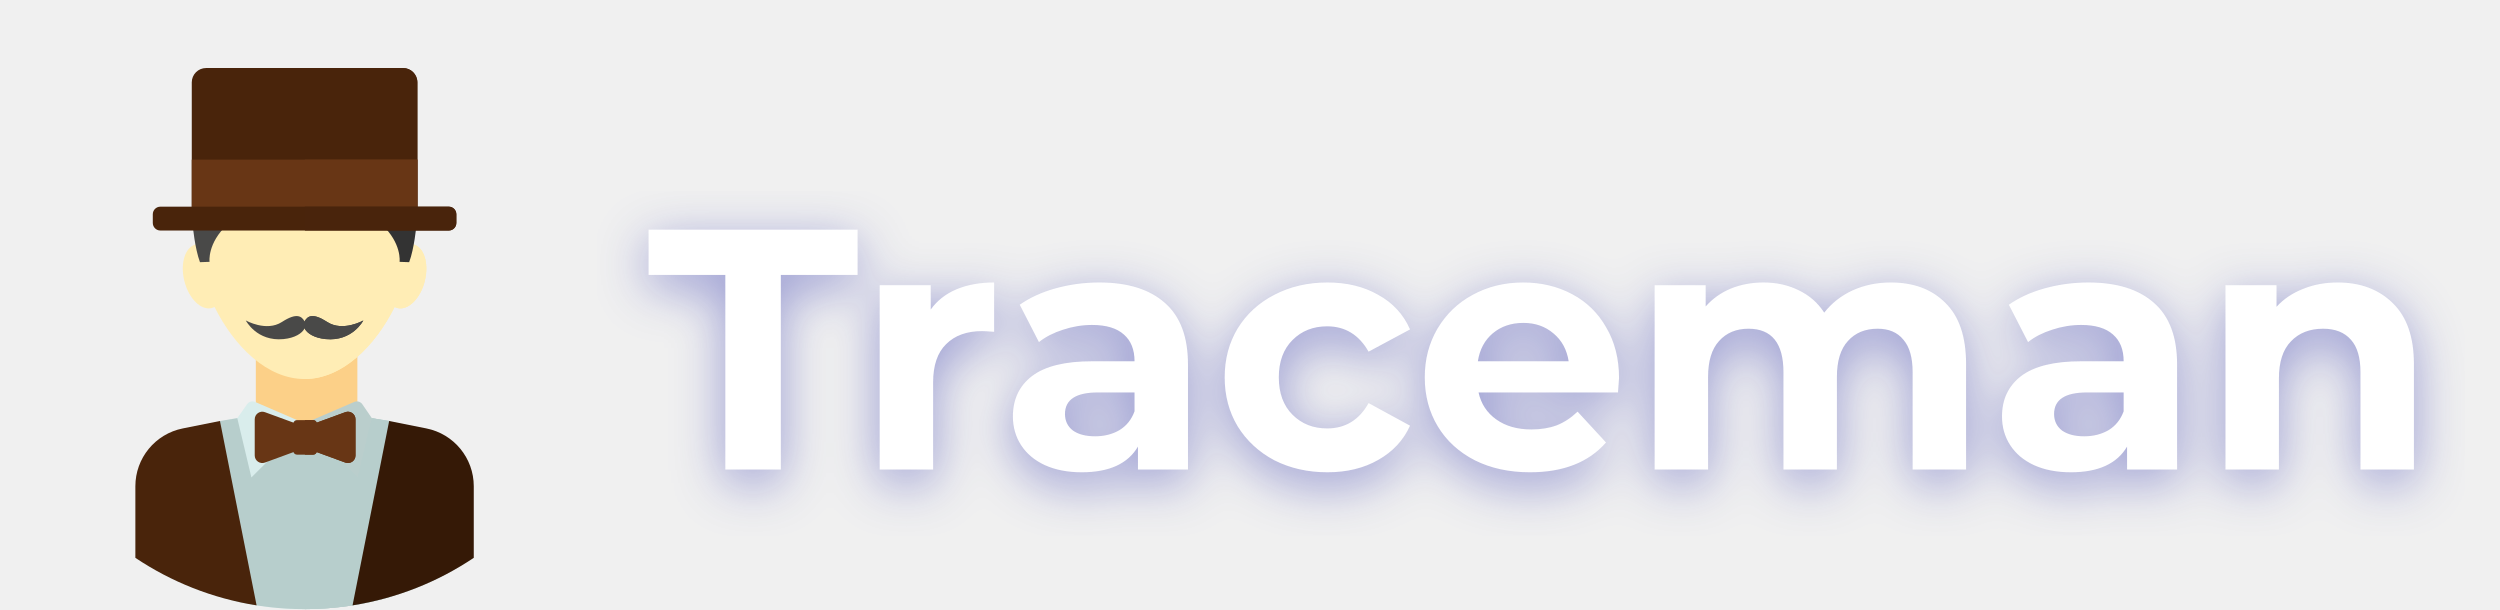
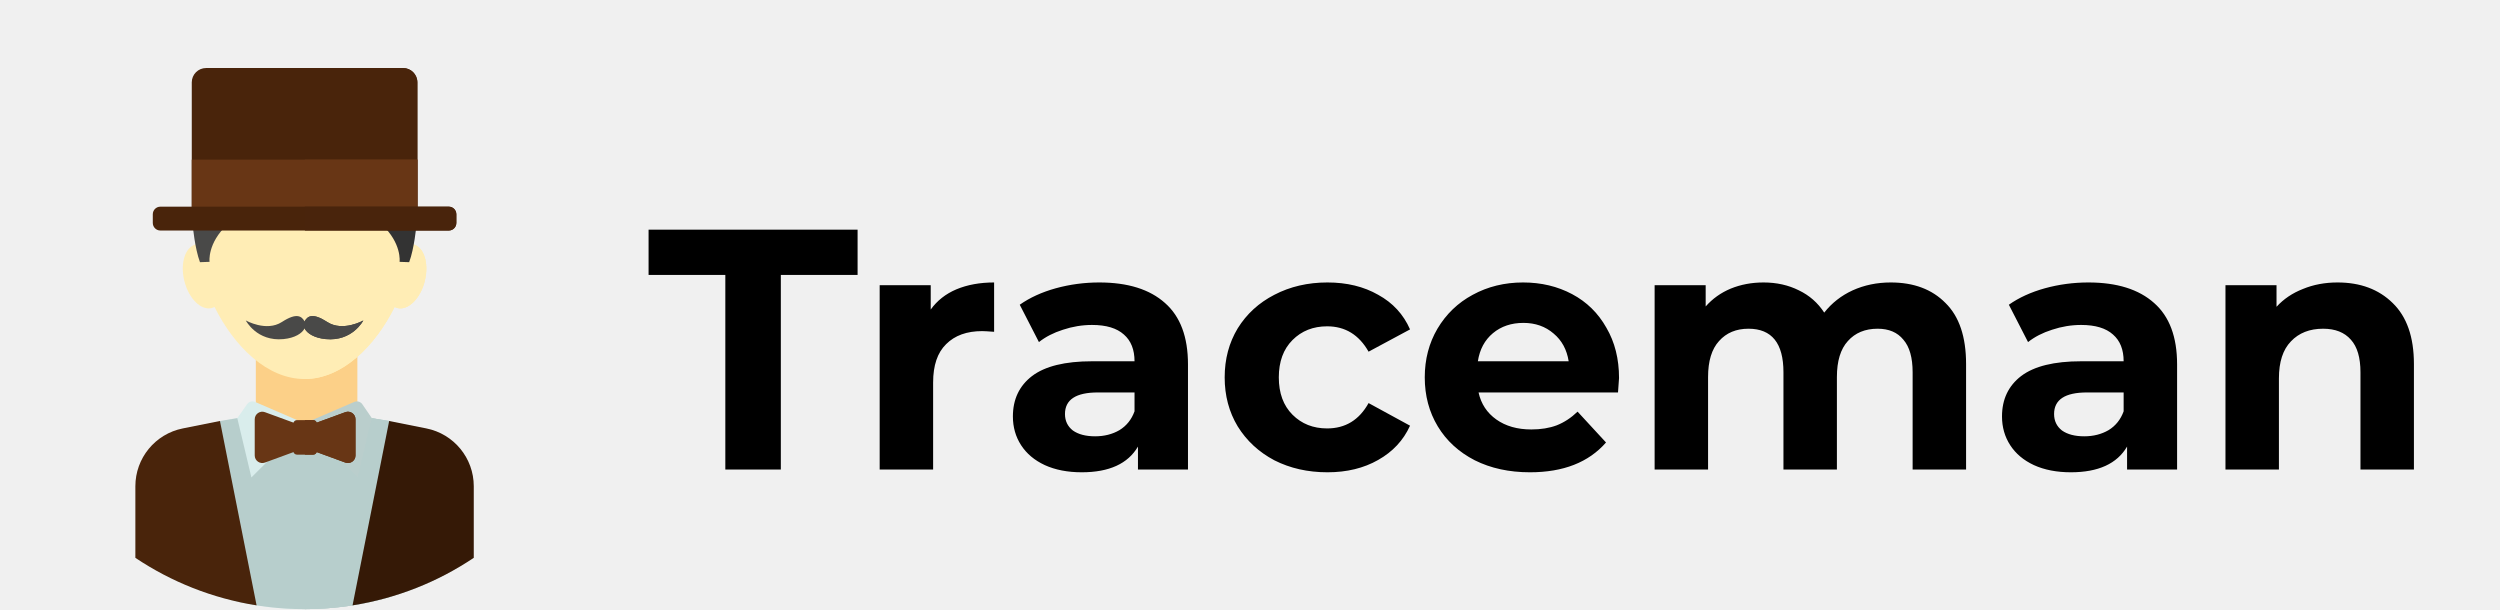
<svg xmlns="http://www.w3.org/2000/svg" width="197" height="48" viewBox="0 0 197 48" fill="none">
-   <g filter="url(#full-logo0_d)" class="logo-text">
-     <path d="M57.156 21.664H51.108V18.1H67.578V21.664H61.53V37H57.156V21.664ZM73.341 24.391C73.845 23.689 74.52 23.158 75.366 22.798C76.23 22.438 77.22 22.258 78.336 22.258V26.146C77.868 26.11 77.553 26.092 77.391 26.092C76.185 26.092 75.24 26.434 74.556 27.118C73.872 27.784 73.53 28.792 73.53 30.142V37H69.318V22.474H73.341V24.391ZM86.62 22.258C88.87 22.258 90.598 22.798 91.804 23.878C93.01 24.94 93.613 26.551 93.613 28.711V37H89.671V35.191C88.879 36.541 87.403 37.216 85.243 37.216C84.127 37.216 83.155 37.027 82.327 36.649C81.517 36.271 80.896 35.749 80.464 35.083C80.032 34.417 79.816 33.661 79.816 32.815C79.816 31.465 80.32 30.403 81.328 29.629C82.354 28.855 83.929 28.468 86.053 28.468H89.401C89.401 27.55 89.122 26.848 88.564 26.362C88.006 25.858 87.169 25.606 86.053 25.606C85.279 25.606 84.514 25.732 83.758 25.984C83.02 26.218 82.39 26.542 81.868 26.956L80.356 24.013C81.148 23.455 82.093 23.023 83.191 22.717C84.307 22.411 85.45 22.258 86.62 22.258ZM86.296 34.381C87.016 34.381 87.655 34.219 88.213 33.895C88.771 33.553 89.167 33.058 89.401 32.41V30.925H86.512C84.784 30.925 83.92 31.492 83.92 32.626C83.92 33.166 84.127 33.598 84.541 33.922C84.973 34.228 85.558 34.381 86.296 34.381ZM104.604 37.216C103.056 37.216 101.661 36.901 100.419 36.271C99.195 35.623 98.232 34.732 97.53 33.598C96.846 32.464 96.504 31.177 96.504 29.737C96.504 28.297 96.846 27.01 97.53 25.876C98.232 24.742 99.195 23.86 100.419 23.23C101.661 22.582 103.056 22.258 104.604 22.258C106.134 22.258 107.466 22.582 108.6 23.23C109.752 23.86 110.589 24.769 111.111 25.957L107.844 27.712C107.088 26.38 105.999 25.714 104.577 25.714C103.479 25.714 102.57 26.074 101.85 26.794C101.13 27.514 100.77 28.495 100.77 29.737C100.77 30.979 101.13 31.96 101.85 32.68C102.57 33.4 103.479 33.76 104.577 33.76C106.017 33.76 107.106 33.094 107.844 31.762L111.111 33.544C110.589 34.696 109.752 35.596 108.6 36.244C107.466 36.892 106.134 37.216 104.604 37.216ZM127.58 29.791C127.58 29.845 127.553 30.223 127.499 30.925H116.51C116.708 31.825 117.176 32.536 117.914 33.058C118.652 33.58 119.57 33.841 120.668 33.841C121.424 33.841 122.09 33.733 122.666 33.517C123.26 33.283 123.809 32.923 124.313 32.437L126.554 34.867C125.186 36.433 123.188 37.216 120.56 37.216C118.922 37.216 117.473 36.901 116.213 36.271C114.953 35.623 113.981 34.732 113.297 33.598C112.613 32.464 112.271 31.177 112.271 29.737C112.271 28.315 112.604 27.037 113.27 25.903C113.954 24.751 114.881 23.86 116.051 23.23C117.239 22.582 118.562 22.258 120.02 22.258C121.442 22.258 122.729 22.564 123.881 23.176C125.033 23.788 125.933 24.67 126.581 25.822C127.247 26.956 127.58 28.279 127.58 29.791ZM120.047 25.444C119.093 25.444 118.292 25.714 117.644 26.254C116.996 26.794 116.6 27.532 116.456 28.468H123.611C123.467 27.55 123.071 26.821 122.423 26.281C121.775 25.723 120.983 25.444 120.047 25.444ZM148.987 22.258C150.805 22.258 152.245 22.798 153.307 23.878C154.387 24.94 154.927 26.542 154.927 28.684V37H150.715V29.332C150.715 28.18 150.472 27.325 149.986 26.767C149.518 26.191 148.843 25.903 147.961 25.903C146.971 25.903 146.188 26.227 145.612 26.875C145.036 27.505 144.748 28.45 144.748 29.71V37H140.536V29.332C140.536 27.046 139.618 25.903 137.782 25.903C136.81 25.903 136.036 26.227 135.46 26.875C134.884 27.505 134.596 28.45 134.596 29.71V37H130.384V22.474H134.407V24.148C134.947 23.536 135.604 23.068 136.378 22.744C137.17 22.42 138.034 22.258 138.97 22.258C139.996 22.258 140.923 22.465 141.751 22.879C142.579 23.275 143.245 23.86 143.749 24.634C144.343 23.878 145.09 23.293 145.99 22.879C146.908 22.465 147.907 22.258 148.987 22.258ZM164.562 22.258C166.812 22.258 168.54 22.798 169.746 23.878C170.952 24.94 171.555 26.551 171.555 28.711V37H167.613V35.191C166.821 36.541 165.345 37.216 163.185 37.216C162.069 37.216 161.097 37.027 160.269 36.649C159.459 36.271 158.838 35.749 158.406 35.083C157.974 34.417 157.758 33.661 157.758 32.815C157.758 31.465 158.262 30.403 159.27 29.629C160.296 28.855 161.871 28.468 163.995 28.468H167.343C167.343 27.55 167.064 26.848 166.506 26.362C165.948 25.858 165.111 25.606 163.995 25.606C163.221 25.606 162.456 25.732 161.7 25.984C160.962 26.218 160.332 26.542 159.81 26.956L158.298 24.013C159.09 23.455 160.035 23.023 161.133 22.717C162.249 22.411 163.392 22.258 164.562 22.258ZM164.238 34.381C164.958 34.381 165.597 34.219 166.155 33.895C166.713 33.553 167.109 33.058 167.343 32.41V30.925H164.454C162.726 30.925 161.862 31.492 161.862 32.626C161.862 33.166 162.069 33.598 162.483 33.922C162.915 34.228 163.5 34.381 164.238 34.381ZM184.196 22.258C185.996 22.258 187.445 22.798 188.543 23.878C189.659 24.958 190.217 26.56 190.217 28.684V37H186.005V29.332C186.005 28.18 185.753 27.325 185.249 26.767C184.745 26.191 184.016 25.903 183.062 25.903C182 25.903 181.154 26.236 180.524 26.902C179.894 27.55 179.579 28.522 179.579 29.818V37H175.367V22.474H179.39V24.175C179.948 23.563 180.641 23.095 181.469 22.771C182.297 22.429 183.206 22.258 184.196 22.258Z" fill="white" />
+   <g class="logo-text">
+     <path d="M57.156 21.664H51.108V18.1H67.578V21.664H61.53V37H57.156V21.664ZM73.341 24.391C73.845 23.689 74.52 23.158 75.366 22.798C76.23 22.438 77.22 22.258 78.336 22.258V26.146C77.868 26.11 77.553 26.092 77.391 26.092C76.185 26.092 75.24 26.434 74.556 27.118C73.872 27.784 73.53 28.792 73.53 30.142V37H69.318V22.474H73.341V24.391ZM86.62 22.258C88.87 22.258 90.598 22.798 91.804 23.878C93.01 24.94 93.613 26.551 93.613 28.711V37H89.671V35.191C88.879 36.541 87.403 37.216 85.243 37.216C84.127 37.216 83.155 37.027 82.327 36.649C81.517 36.271 80.896 35.749 80.464 35.083C80.032 34.417 79.816 33.661 79.816 32.815C79.816 31.465 80.32 30.403 81.328 29.629C82.354 28.855 83.929 28.468 86.053 28.468H89.401C89.401 27.55 89.122 26.848 88.564 26.362C88.006 25.858 87.169 25.606 86.053 25.606C85.279 25.606 84.514 25.732 83.758 25.984C83.02 26.218 82.39 26.542 81.868 26.956L80.356 24.013C81.148 23.455 82.093 23.023 83.191 22.717C84.307 22.411 85.45 22.258 86.62 22.258ZM86.296 34.381C87.016 34.381 87.655 34.219 88.213 33.895C88.771 33.553 89.167 33.058 89.401 32.41V30.925H86.512C84.784 30.925 83.92 31.492 83.92 32.626C83.92 33.166 84.127 33.598 84.541 33.922C84.973 34.228 85.558 34.381 86.296 34.381ZM104.604 37.216C103.056 37.216 101.661 36.901 100.419 36.271C99.195 35.623 98.232 34.732 97.53 33.598C96.846 32.464 96.504 31.177 96.504 29.737C96.504 28.297 96.846 27.01 97.53 25.876C98.232 24.742 99.195 23.86 100.419 23.23C101.661 22.582 103.056 22.258 104.604 22.258C106.134 22.258 107.466 22.582 108.6 23.23C109.752 23.86 110.589 24.769 111.111 25.957L107.844 27.712C107.088 26.38 105.999 25.714 104.577 25.714C103.479 25.714 102.57 26.074 101.85 26.794C101.13 27.514 100.77 28.495 100.77 29.737C100.77 30.979 101.13 31.96 101.85 32.68C102.57 33.4 103.479 33.76 104.577 33.76C106.017 33.76 107.106 33.094 107.844 31.762L111.111 33.544C110.589 34.696 109.752 35.596 108.6 36.244C107.466 36.892 106.134 37.216 104.604 37.216ZM127.58 29.791C127.58 29.845 127.553 30.223 127.499 30.925H116.51C116.708 31.825 117.176 32.536 117.914 33.058C118.652 33.58 119.57 33.841 120.668 33.841C121.424 33.841 122.09 33.733 122.666 33.517C123.26 33.283 123.809 32.923 124.313 32.437L126.554 34.867C125.186 36.433 123.188 37.216 120.56 37.216C118.922 37.216 117.473 36.901 116.213 36.271C114.953 35.623 113.981 34.732 113.297 33.598C112.613 32.464 112.271 31.177 112.271 29.737C112.271 28.315 112.604 27.037 113.27 25.903C113.954 24.751 114.881 23.86 116.051 23.23C117.239 22.582 118.562 22.258 120.02 22.258C121.442 22.258 122.729 22.564 123.881 23.176C125.033 23.788 125.933 24.67 126.581 25.822C127.247 26.956 127.58 28.279 127.58 29.791ZM120.047 25.444C119.093 25.444 118.292 25.714 117.644 26.254C116.996 26.794 116.6 27.532 116.456 28.468H123.611C123.467 27.55 123.071 26.821 122.423 26.281C121.775 25.723 120.983 25.444 120.047 25.444ZM148.987 22.258C150.805 22.258 152.245 22.798 153.307 23.878C154.387 24.94 154.927 26.542 154.927 28.684V37H150.715V29.332C150.715 28.18 150.472 27.325 149.986 26.767C149.518 26.191 148.843 25.903 147.961 25.903C146.971 25.903 146.188 26.227 145.612 26.875C145.036 27.505 144.748 28.45 144.748 29.71V37H140.536V29.332C140.536 27.046 139.618 25.903 137.782 25.903C136.81 25.903 136.036 26.227 135.46 26.875C134.884 27.505 134.596 28.45 134.596 29.71V37H130.384V22.474H134.407V24.148C134.947 23.536 135.604 23.068 136.378 22.744C137.17 22.42 138.034 22.258 138.97 22.258C139.996 22.258 140.923 22.465 141.751 22.879C142.579 23.275 143.245 23.86 143.749 24.634C144.343 23.878 145.09 23.293 145.99 22.879C146.908 22.465 147.907 22.258 148.987 22.258ZM164.562 22.258C166.812 22.258 168.54 22.798 169.746 23.878C170.952 24.94 171.555 26.551 171.555 28.711V37H167.613V35.191C166.821 36.541 165.345 37.216 163.185 37.216C162.069 37.216 161.097 37.027 160.269 36.649C159.459 36.271 158.838 35.749 158.406 35.083C157.974 34.417 157.758 33.661 157.758 32.815C157.758 31.465 158.262 30.403 159.27 29.629C160.296 28.855 161.871 28.468 163.995 28.468H167.343C167.343 27.55 167.064 26.848 166.506 26.362C165.948 25.858 165.111 25.606 163.995 25.606C163.221 25.606 162.456 25.732 161.7 25.984C160.962 26.218 160.332 26.542 159.81 26.956L158.298 24.013C159.09 23.455 160.035 23.023 161.133 22.717C162.249 22.411 163.392 22.258 164.562 22.258ZM164.238 34.381C164.958 34.381 165.597 34.219 166.155 33.895C166.713 33.553 167.109 33.058 167.343 32.41V30.925H164.454C162.726 30.925 161.862 31.492 161.862 32.626C161.862 33.166 162.069 33.598 162.483 33.922C162.915 34.228 163.5 34.381 164.238 34.381ZM184.196 22.258C185.996 22.258 187.445 22.798 188.543 23.878C189.659 24.958 190.217 26.56 190.217 28.684V37H186.005V29.332C186.005 28.18 185.753 27.325 185.249 26.767C184.745 26.191 184.016 25.903 183.062 25.903C182 25.903 181.154 26.236 180.524 26.902C179.894 27.55 179.579 28.522 179.579 29.818V37H175.367V22.474H179.39V24.175C179.948 23.563 180.641 23.095 181.469 22.771C182.297 22.429 183.206 22.258 184.196 22.258Z" fill="currentColor" />
  </g>
  <g clip-path="url(#clip0)">
    <path d="M28.16 27.84H20.16V35.84H28.16V27.84Z" fill="#FCD088" />
    <path d="M28 27.395H24.027V35.395H28V27.395Z" fill="#FCD088" />
    <path d="M24 33.359L20.105 31.673C19.879 31.574 19.614 31.648 19.472 31.85L18.699 32.949L14.46 33.797C12.301 34.229 10.748 36.124 10.748 38.325V44.011C14.545 46.531 19.101 48 24 48C24.009 48 24.018 48 24.027 47.999V33.347L24 33.359Z" fill="#D9EDEC" />
    <path d="M33.54 33.797L29.301 32.949L28.552 31.855C28.412 31.651 28.146 31.573 27.918 31.671L24.027 33.347V47.999C28.158 47.995 32.044 46.947 35.436 45.105C36.059 44.72 36.665 44.325 37.253 43.932V38.325C37.252 36.124 35.699 34.228 33.54 33.797Z" fill="#BACECC" />
    <path d="M32.581 19.26C32.624 18.862 32.647 18.47 32.647 18.087C32.647 13.027 28.775 8.925 24 8.925C19.225 8.925 15.354 13.027 15.354 18.087C15.354 18.47 15.376 18.862 15.419 19.26C14.58 19.478 14.181 20.768 14.528 22.149C14.875 23.534 15.842 24.485 16.686 24.274C16.763 24.254 16.834 24.223 16.904 24.187C18.466 27.323 21.062 29.867 24 29.867C26.938 29.867 29.534 27.323 31.096 24.187C31.166 24.223 31.237 24.254 31.314 24.274C32.158 24.485 33.124 23.534 33.472 22.149C33.819 20.768 33.42 19.478 32.581 19.26Z" fill="#FFEDB5" />
    <path d="M32.581 19.26C32.624 18.862 32.647 18.47 32.647 18.087C32.647 13.037 28.79 8.942 24.027 8.926V29.866C26.954 29.851 29.539 27.313 31.096 24.187C31.166 24.223 31.237 24.254 31.314 24.273C32.158 24.485 33.124 23.534 33.472 22.149C33.819 20.768 33.42 19.478 32.581 19.26Z" fill="#FFEDB5" />
    <path d="M28.189 37.621L24 33.446L19.811 37.621L18.699 32.949L17.333 33.173L18.427 47.348C20.216 47.774 22.081 48 24 48C26.392 48 28.701 47.648 30.881 46.997L30.666 33.173L29.301 32.949L28.189 37.621Z" fill="#B7CECC" />
    <path d="M30.666 33.173L29.301 32.949L28.189 37.621L24.027 33.472V47.999C26.409 47.997 28.709 47.646 30.881 46.997L30.666 33.173Z" fill="#B7CECC" />
    <path d="M15.192 17.805C15.192 17.805 15.354 19.583 15.758 20.66L16.512 20.633C16.512 20.633 16.323 19.178 17.913 17.697C19.502 16.215 15.192 17.805 15.192 17.805Z" fill="#494948" />
    <path d="M32.808 17.805C32.808 17.805 32.647 19.583 32.242 20.66L31.488 20.633C31.488 20.633 31.677 19.178 30.087 17.697C28.498 16.215 32.808 17.805 32.808 17.805Z" fill="#333333" />
    <path d="M33.599 33.76L30.666 33.173L27.781 47.702C31.273 47.15 34.514 45.844 37.333 43.957V38.316C37.333 36.101 35.77 34.195 33.599 33.76Z" fill="#351906" />
    <path d="M14.402 33.76L17.333 33.173L20.219 47.702C16.727 47.15 13.486 45.844 10.667 43.957V38.316C10.667 36.101 12.23 34.195 14.402 33.76Z" fill="#49240B" />
    <path d="M27.21 32.479L24.955 33.305C24.917 33.189 24.809 33.104 24.68 33.104H23.401C23.272 33.104 23.164 33.188 23.127 33.304L20.875 32.479C20.485 32.336 20.072 32.625 20.072 33.04V35.89C20.072 36.305 20.485 36.594 20.875 36.451L23.127 35.626C23.164 35.742 23.272 35.826 23.401 35.826H24.68C24.809 35.826 24.917 35.741 24.955 35.624L27.21 36.451C27.601 36.594 28.014 36.305 28.014 35.89V33.04C28.014 32.625 27.601 32.336 27.21 32.479Z" fill="#683615" />
    <path d="M27.21 32.479L24.955 33.305C24.917 33.189 24.809 33.103 24.68 33.103H24.027V35.826H24.68C24.809 35.826 24.917 35.741 24.955 35.624L27.21 36.451C27.601 36.594 28.014 36.305 28.014 35.89V33.04C28.014 32.625 27.601 32.336 27.21 32.479Z" fill="#683615" />
    <path d="M25.789 25.374C24.591 24.596 24.224 24.938 24 25.321C23.776 24.938 23.409 24.596 22.211 25.374C20.985 26.168 19.369 25.252 19.369 25.252C19.369 25.252 20.232 26.93 22.346 26.72C23.251 26.631 23.807 26.26 24 25.884C24.194 26.26 24.75 26.631 25.655 26.72C27.768 26.93 28.631 25.252 28.631 25.252C28.631 25.252 27.015 26.168 25.789 25.374Z" fill="#494948" />
    <path d="M25.789 25.373C24.637 24.626 24.254 24.914 24.027 25.277V25.926C24.239 26.288 24.784 26.634 25.655 26.721C27.768 26.93 28.631 25.253 28.631 25.253C28.631 25.253 27.015 26.168 25.789 25.373Z" fill="#494948" />
    <path d="M32.889 17.482H15.111V6.492C15.111 5.867 15.618 5.36 16.242 5.36H31.758C32.382 5.36 32.889 5.867 32.889 6.492L32.889 17.482Z" fill="#49240B" />
    <path d="M32.889 6.492C32.889 5.867 32.382 5.36 31.758 5.36H24.027V17.482H32.889V6.492Z" fill="#49240B" />
    <path d="M32.889 12.579H15.111V17.481H32.889V12.579Z" fill="#683615" />
    <path d="M32.889 12.579H24.027V17.481H32.889V12.579Z" fill="#683615" />
    <path d="M35.362 18.166H12.639C12.308 18.166 12.04 17.898 12.04 17.568V16.884C12.04 16.553 12.308 16.285 12.639 16.285H35.362C35.692 16.285 35.96 16.553 35.96 16.884V17.568C35.96 17.898 35.692 18.166 35.362 18.166Z" fill="#49240B" />
    <path d="M35.362 16.285H24.027V18.166H35.362C35.692 18.166 35.96 17.898 35.96 17.568V16.883C35.96 16.553 35.692 16.285 35.362 16.285Z" fill="#49240C" />
  </g>
  <defs>
    <filter id="full-logo0_d" x="47.108" y="15.1" width="147.109" height="27.116" filterUnits="userSpaceOnUse" color-interpolation-filters="sRGB">
      <feFlood flood-opacity="0" result="BackgroundImageFix" />
      <feColorMatrix in="SourceAlpha" type="matrix" values="0 0 0 0 0 0 0 0 0 0 0 0 0 0 0 0 0 0 127 0" />
      <feOffset dy="1" />
      <feGaussianBlur stdDeviation="2" />
      <feColorMatrix type="matrix" values="0 0 0 0 0.115 0 0 0 0 0.137 0 0 0 0 0.658 0 0 0 0.41 0" />
      <feBlend mode="normal" in2="BackgroundImageFix" result="effect1_dropShadow" />
      <feBlend mode="normal" in="SourceGraphic" in2="effect1_dropShadow" result="shape" />
    </filter>
    <clipPath id="clip0">
      <rect width="48" height="48" fill="white" />
    </clipPath>
  </defs>
</svg>
